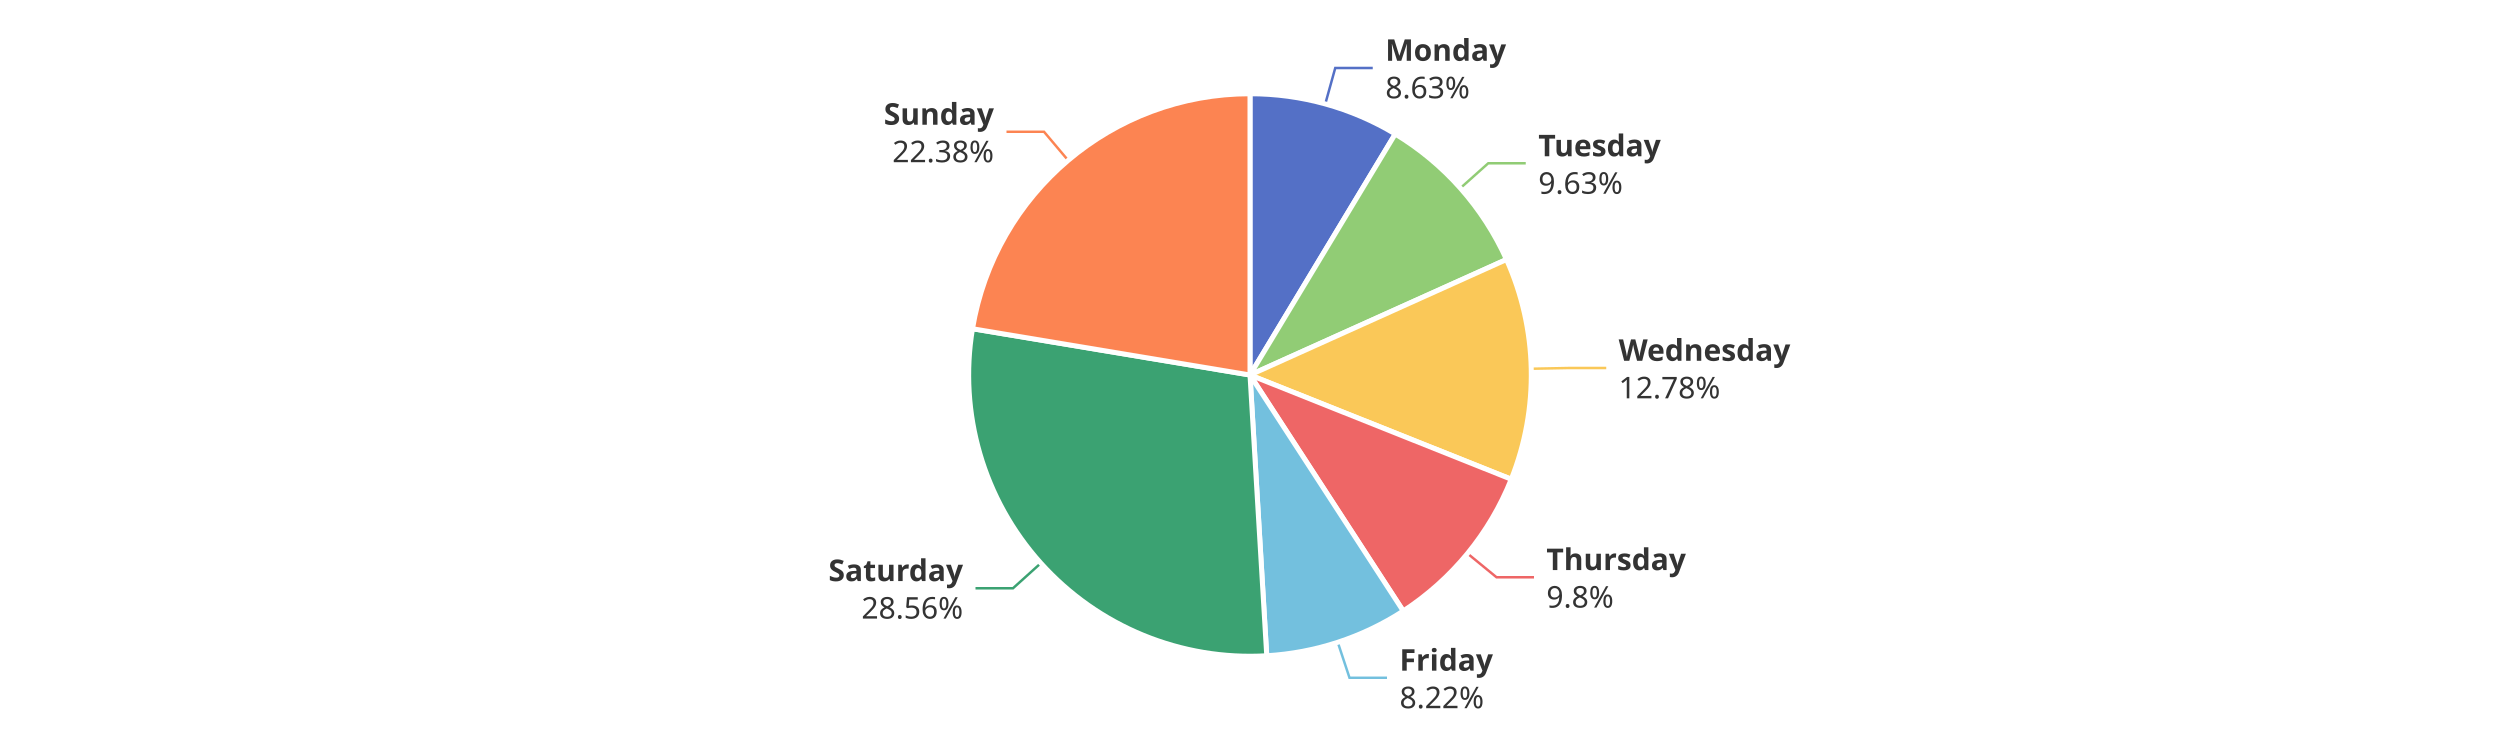
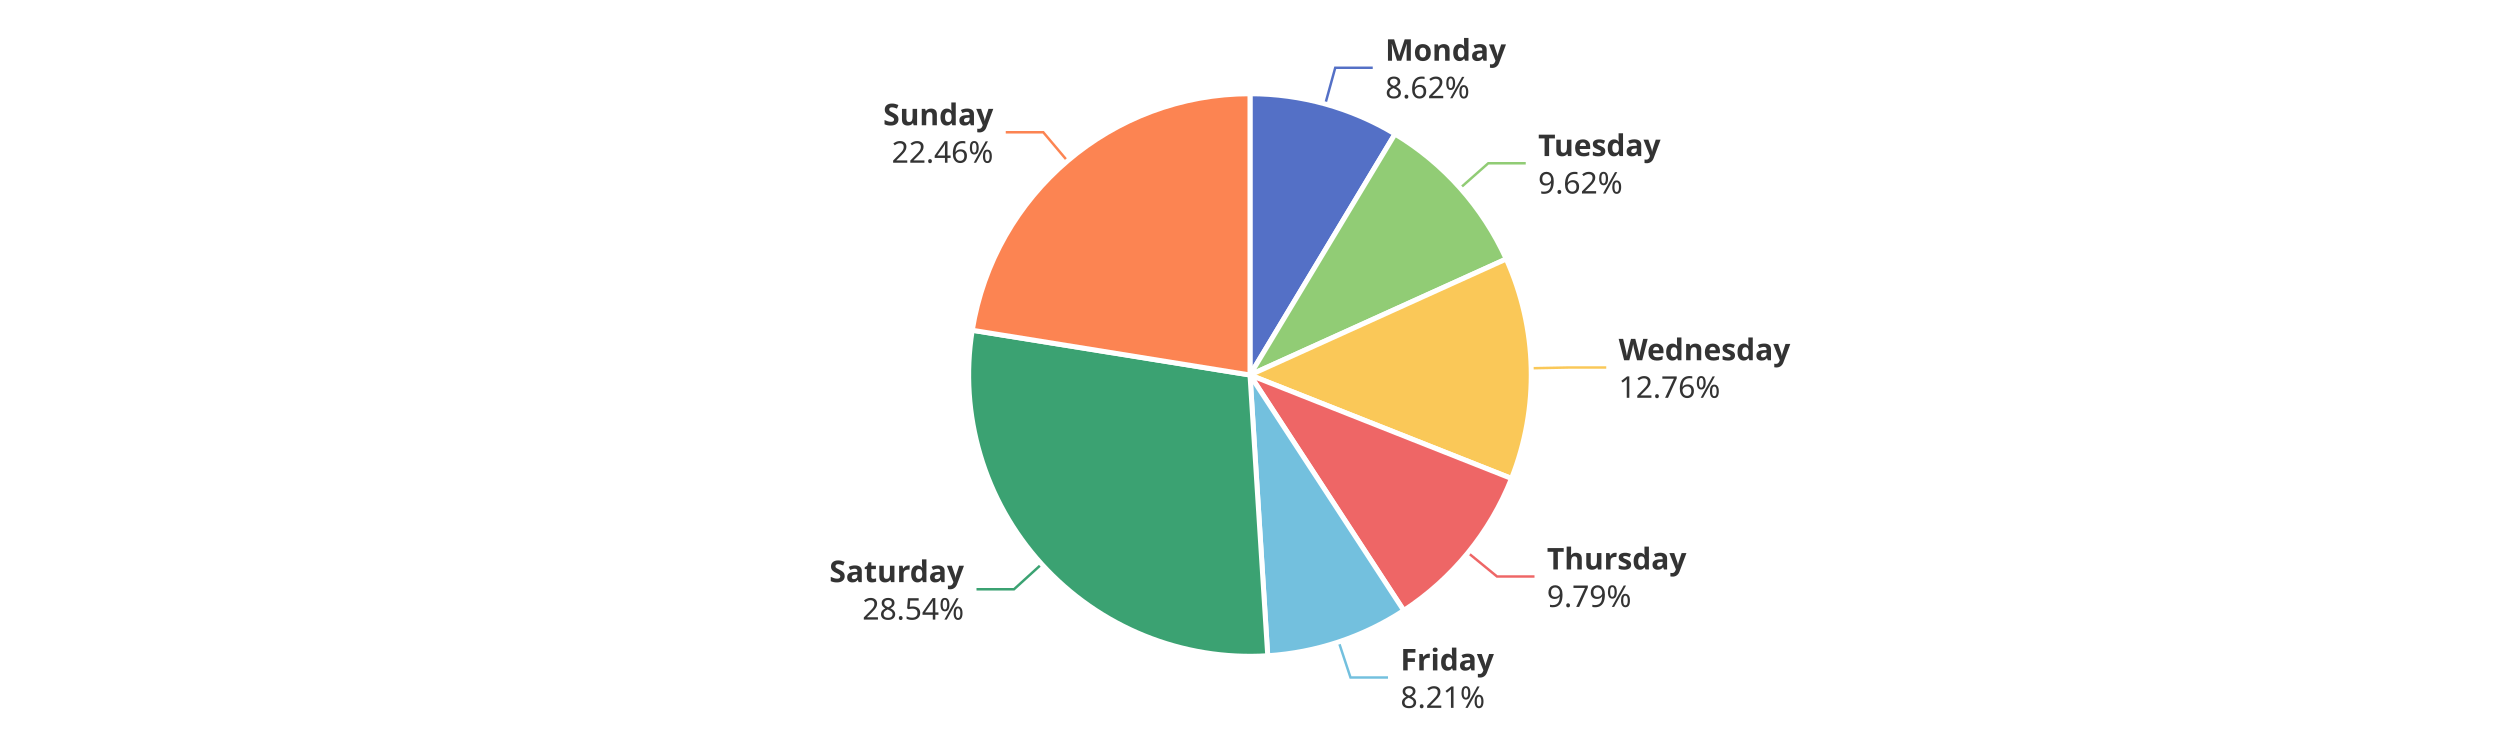
<svg xmlns="http://www.w3.org/2000/svg" width="1000" height="300" version="1.1" baseProfile="full" viewBox="0 0 1000 300">
  <rect width="1000" height="300" x="0" y="0" id="0" fill="#ffffff" />
-   <polyline points="530.1 41.6 534.1 27.2 549.1 27.2" fill="none" stroke="#5470c6" />
-   <polyline points="584.1 75.3 595.3 65.3 610.3 65.3" fill="none" stroke="#91cc75" />
-   <polyline points="612.5 147.5 627.5 147.2 642.5 147.2" fill="none" stroke="#fac858" />
-   <polyline points="587 221.4 598.6 230.9 613.6 230.9" fill="none" stroke="#ee6666" />
-   <polyline points="535.1 256.9 539.8 271.1 554.8 271.1" fill="none" stroke="#73c0de" />
-   <polyline points="416.4 225.2 405.2 235.3 390.2 235.3" fill="none" stroke="#3ba272" />
-   <polyline points="427.3 64.2 417.6 52.7 402.6 52.7" fill="none" stroke="#fc8452" />
-   <path d="M500 37.5A112.5 112.5 0 0 1 558.1 53.6L500 150Z" fill="#5470c6" stroke="#fff" stroke-width="2" stroke-linejoin="round" />
-   <path d="M558.1 53.6A112.5 112.5 0 0 1 602.6 103.8L500 150Z" fill="#91cc75" stroke="#fff" stroke-width="2" stroke-linejoin="round" />
-   <path d="M602.6 103.8A112.5 112.5 0 0 1 604.5 191.7L500 150Z" fill="#fac858" stroke="#fff" stroke-width="2" stroke-linejoin="round" />
-   <path d="M604.5 191.7A112.5 112.5 0 0 1 561.3 244.4L500 150Z" fill="#ee6666" stroke="#fff" stroke-width="2" stroke-linejoin="round" />
-   <path d="M561.3 244.4A112.5 112.5 0 0 1 506.7 262.3L500 150Z" fill="#73c0de" stroke="#fff" stroke-width="2" stroke-linejoin="round" />
-   <path d="M506.7 262.3A112.5 112.5 0 0 1 389 131.5L500 150Z" fill="#3ba272" stroke="#fff" stroke-width="2" stroke-linejoin="round" />
-   <path d="M389 131.5A112.5 112.5 0 0 1 500 37.5L500 150Z" fill="#fc8452" stroke="#fff" stroke-width="2" stroke-linejoin="round" />
-   <path d="M0 -15l42.8 0l0 30l-42.8 0Z" transform="translate(554.1425 27.1564)" fill="none" />
-   <text dominant-baseline="central" text-anchor="start" style="font-size:12px;font-family:sans-serif;font-weight:bold;" y="-7.5" transform="translate(554.1425 27.1564)" fill="#333" stroke="rgb(255,255,255)" stroke-width="2" paint-order="stroke" stroke-miterlimit="2">Monday</text>
-   <text dominant-baseline="central" text-anchor="start" style="font-size:12px;font-family:sans-serif;" y="7.5" transform="translate(554.1425 27.1564)" fill="#333" stroke="rgb(255,255,255)" stroke-width="2" paint-order="stroke" stroke-miterlimit="2">8.63%</text>
-   <path d="M0 -15l46.2 0l0 30l-46.2 0Z" transform="translate(615.3401 65.3447)" fill="none" />
-   <text dominant-baseline="central" text-anchor="start" style="font-size:12px;font-family:sans-serif;font-weight:bold;" y="-7.5" transform="translate(615.3401 65.3447)" fill="#333" stroke="rgb(255,255,255)" stroke-width="2" paint-order="stroke" stroke-miterlimit="2">Tuesday</text>
-   <text dominant-baseline="central" text-anchor="start" style="font-size:12px;font-family:sans-serif;" y="7.5" transform="translate(615.3401 65.3447)" fill="#333" stroke="rgb(255,255,255)" stroke-width="2" paint-order="stroke" stroke-miterlimit="2">9.63%</text>
-   <path d="M0 -15l63.6 0l0 30l-63.6 0Z" transform="translate(647.4687 147.1766)" fill="none" />
-   <text dominant-baseline="central" text-anchor="start" style="font-size:12px;font-family:sans-serif;font-weight:bold;" y="-7.5" transform="translate(647.4687 147.1766)" fill="#333" stroke="rgb(255,255,255)" stroke-width="2" paint-order="stroke" stroke-miterlimit="2">Wednesday</text>
-   <text dominant-baseline="central" text-anchor="start" style="font-size:12px;font-family:sans-serif;" y="7.5" transform="translate(647.4687 147.1766)" fill="#333" stroke="rgb(255,255,255)" stroke-width="2" paint-order="stroke" stroke-miterlimit="2">12.78%</text>
-   <path d="M0 -15l50.2 0l0 30l-50.2 0Z" transform="translate(618.5644 230.8784)" fill="none" />
-   <text dominant-baseline="central" text-anchor="start" style="font-size:12px;font-family:sans-serif;font-weight:bold;" y="-7.5" transform="translate(618.5644 230.8784)" fill="#333" stroke="rgb(255,255,255)" stroke-width="2" paint-order="stroke" stroke-miterlimit="2">Thursday</text>
-   <text dominant-baseline="central" text-anchor="start" style="font-size:12px;font-family:sans-serif;" y="7.5" transform="translate(618.5644 230.8784)" fill="#333" stroke="rgb(255,255,255)" stroke-width="2" paint-order="stroke" stroke-miterlimit="2">9.8%</text>
-   <path d="M0 -15l34.2 0l0 30l-34.2 0Z" transform="translate(559.8146 271.1241)" fill="none" />
-   <text dominant-baseline="central" text-anchor="start" style="font-size:12px;font-family:sans-serif;font-weight:bold;" y="-7.5" transform="translate(559.8146 271.1241)" fill="#333" stroke="rgb(255,255,255)" stroke-width="2" paint-order="stroke" stroke-miterlimit="2">Friday</text>
-   <text dominant-baseline="central" text-anchor="start" style="font-size:12px;font-family:sans-serif;" y="7.5" transform="translate(559.8146 271.1241)" fill="#333" stroke="rgb(255,255,255)" stroke-width="2" paint-order="stroke" stroke-miterlimit="2">8.22%</text>
-   <path d="M-48.2 -15l48.2 0l0 30l-48.2 0Z" transform="translate(385.2205 235.2824)" fill="none" />
-   <text dominant-baseline="central" text-anchor="end" style="font-size:12px;font-family:sans-serif;font-weight:bold;" y="-7.5" transform="translate(385.2205 235.2824)" fill="#333" stroke="rgb(255,255,255)" stroke-width="2" paint-order="stroke" stroke-miterlimit="2">Saturday</text>
-   <text dominant-baseline="central" text-anchor="end" style="font-size:12px;font-family:sans-serif;" y="7.5" transform="translate(385.2205 235.2824)" fill="#333" stroke="rgb(255,255,255)" stroke-width="2" paint-order="stroke" stroke-miterlimit="2">28.56%</text>
-   <path d="M-40.9 -15l40.9 0l0 30l-40.9 0Z" transform="translate(397.5683 52.731)" fill="none" />
-   <text dominant-baseline="central" text-anchor="end" style="font-size:12px;font-family:sans-serif;font-weight:bold;" y="-7.5" transform="translate(397.5683 52.731)" fill="#333" stroke="rgb(255,255,255)" stroke-width="2" paint-order="stroke" stroke-miterlimit="2">Sunday</text>
-   <text dominant-baseline="central" text-anchor="end" style="font-size:12px;font-family:sans-serif;" y="7.5" transform="translate(397.5683 52.731)" fill="#333" stroke="rgb(255,255,255)" stroke-width="2" paint-order="stroke" stroke-miterlimit="2">22.38%</text>
+   <polyline points="530.1 41.6 534.1 27.1 549.1 27.1" fill="none" stroke="#5470c6" />
+   <polyline points="584.1 75.2 595.3 65.3 610.3 65.3" fill="none" stroke="#91cc75" />
+   <polyline points="612.5 147.3 627.5 147 642.5 147" fill="none" stroke="#fac858" />
+   <polyline points="587.2 221.1 598.8 230.6 613.8 230.6" fill="none" stroke="#ee6666" />
+   <polyline points="535.5 256.8 540.2 271 555.2 271" fill="none" stroke="#73c0de" />
+   <polyline points="416.7 225.6 405.6 235.7 390.6 235.7" fill="none" stroke="#3ba272" />
+   <polyline points="427 64.4 417.3 52.9 402.3 52.9" fill="none" stroke="#fc8452" />
+   <path d="M500 37.5A112.5 112.5 0 0 1 558 53.6L500 150Z" fill="#5470c6" stroke="#fff" stroke-width="2" stroke-linejoin="round" />
+   <path d="M558 53.6A112.5 112.5 0 0 1 602.5 103.6L500 150Z" fill="#91cc75" stroke="#fff" stroke-width="2" stroke-linejoin="round" />
+   <path d="M602.5 103.6A112.5 112.5 0 0 1 604.6 191.4L500 150Z" fill="#fac858" stroke="#fff" stroke-width="2" stroke-linejoin="round" />
+   <path d="M604.6 191.4A112.5 112.5 0 0 1 561.5 244.2L500 150Z" fill="#ee6666" stroke="#fff" stroke-width="2" stroke-linejoin="round" />
+   <path d="M561.5 244.2A112.5 112.5 0 0 1 507.1 262.3L500 150Z" fill="#73c0de" stroke="#fff" stroke-width="2" stroke-linejoin="round" />
+   <path d="M507.1 262.3A112.5 112.5 0 0 1 388.9 132.1L500 150Z" fill="#3ba272" stroke="#fff" stroke-width="2" stroke-linejoin="round" />
+   <path d="M388.9 132.1A112.5 112.5 0 0 1 500 37.5L500 150Z" fill="#fc8452" stroke="#fff" stroke-width="2" stroke-linejoin="round" />
+   <path d="M0 -15l42.8 0l0 30l-42.8 0Z" transform="translate(554.1072 27.1466)" fill="none" />
+   <text dominant-baseline="central" text-anchor="start" style="font-size:12px;font-family:sans-serif;font-weight:bold;" y="-7.5" transform="translate(554.1072 27.1466)" fill="#333" stroke="rgb(255,255,255)" stroke-width="2" paint-order="stroke" stroke-miterlimit="2">Monday</text>
+   <text dominant-baseline="central" text-anchor="start" style="font-size:12px;font-family:sans-serif;" y="7.5" transform="translate(554.1072 27.1466)" fill="#333" stroke="rgb(255,255,255)" stroke-width="2" paint-order="stroke" stroke-miterlimit="2">8.62%</text>
+   <path d="M0 -15l46.2 0l0 30l-46.2 0Z" transform="translate(615.2674 65.2629)" fill="none" />
+   <text dominant-baseline="central" text-anchor="start" style="font-size:12px;font-family:sans-serif;font-weight:bold;" y="-7.5" transform="translate(615.2674 65.2629)" fill="#333" stroke="rgb(255,255,255)" stroke-width="2" paint-order="stroke" stroke-miterlimit="2">Tuesday</text>
+   <text dominant-baseline="central" text-anchor="start" style="font-size:12px;font-family:sans-serif;" y="7.5" transform="translate(615.2674 65.2629)" fill="#333" stroke="rgb(255,255,255)" stroke-width="2" paint-order="stroke" stroke-miterlimit="2">9.62%</text>
+   <path d="M0 -15l63.6 0l0 30l-63.6 0Z" transform="translate(647.4637 146.9561)" fill="none" />
+   <text dominant-baseline="central" text-anchor="start" style="font-size:12px;font-family:sans-serif;font-weight:bold;" y="-7.5" transform="translate(647.4637 146.9561)" fill="#333" stroke="rgb(255,255,255)" stroke-width="2" paint-order="stroke" stroke-miterlimit="2">Wednesday</text>
+   <text dominant-baseline="central" text-anchor="start" style="font-size:12px;font-family:sans-serif;" y="7.5" transform="translate(647.4637 146.9561)" fill="#333" stroke="rgb(255,255,255)" stroke-width="2" paint-order="stroke" stroke-miterlimit="2">12.76%</text>
+   <path d="M0 -15l50.2 0l0 30l-50.2 0Z" transform="translate(618.7745 230.6217)" fill="none" />
+   <text dominant-baseline="central" text-anchor="start" style="font-size:12px;font-family:sans-serif;font-weight:bold;" y="-7.5" transform="translate(618.7745 230.6217)" fill="#333" stroke="rgb(255,255,255)" stroke-width="2" paint-order="stroke" stroke-miterlimit="2">Thursday</text>
+   <text dominant-baseline="central" text-anchor="start" style="font-size:12px;font-family:sans-serif;" y="7.5" transform="translate(618.7745 230.6217)" fill="#333" stroke="rgb(255,255,255)" stroke-width="2" paint-order="stroke" stroke-miterlimit="2">9.79%</text>
+   <path d="M0 -15l34.2 0l0 30l-34.2 0Z" transform="translate(560.1988 270.9971)" fill="none" />
+   <text dominant-baseline="central" text-anchor="start" style="font-size:12px;font-family:sans-serif;font-weight:bold;" y="-7.5" transform="translate(560.1988 270.9971)" fill="#333" stroke="rgb(255,255,255)" stroke-width="2" paint-order="stroke" stroke-miterlimit="2">Friday</text>
+   <text dominant-baseline="central" text-anchor="start" style="font-size:12px;font-family:sans-serif;" y="7.5" transform="translate(560.1988 270.9971)" fill="#333" stroke="rgb(255,255,255)" stroke-width="2" paint-order="stroke" stroke-miterlimit="2">8.21%</text>
+   <path d="M-48.2 -15l48.2 0l0 30l-48.2 0Z" transform="translate(385.5893 235.6905)" fill="none" />
+   <text dominant-baseline="central" text-anchor="end" style="font-size:12px;font-family:sans-serif;font-weight:bold;" y="-7.5" transform="translate(385.5893 235.6905)" fill="#333" stroke="rgb(255,255,255)" stroke-width="2" paint-order="stroke" stroke-miterlimit="2">Saturday</text>
+   <text dominant-baseline="central" text-anchor="end" style="font-size:12px;font-family:sans-serif;" y="7.5" transform="translate(385.5893 235.6905)" fill="#333" stroke="rgb(255,255,255)" stroke-width="2" paint-order="stroke" stroke-miterlimit="2">28.54%</text>
+   <path d="M-40.9 -15l40.9 0l0 30l-40.9 0Z" transform="translate(397.3173 52.9443)" fill="none" />
+   <text dominant-baseline="central" text-anchor="end" style="font-size:12px;font-family:sans-serif;font-weight:bold;" y="-7.5" transform="translate(397.3173 52.9443)" fill="#333" stroke="rgb(255,255,255)" stroke-width="2" paint-order="stroke" stroke-miterlimit="2">Sunday</text>
+   <text dominant-baseline="central" text-anchor="end" style="font-size:12px;font-family:sans-serif;" y="7.5" transform="translate(397.3173 52.9443)" fill="#333" stroke="rgb(255,255,255)" stroke-width="2" paint-order="stroke" stroke-miterlimit="2">22.46%</text>
</svg>
